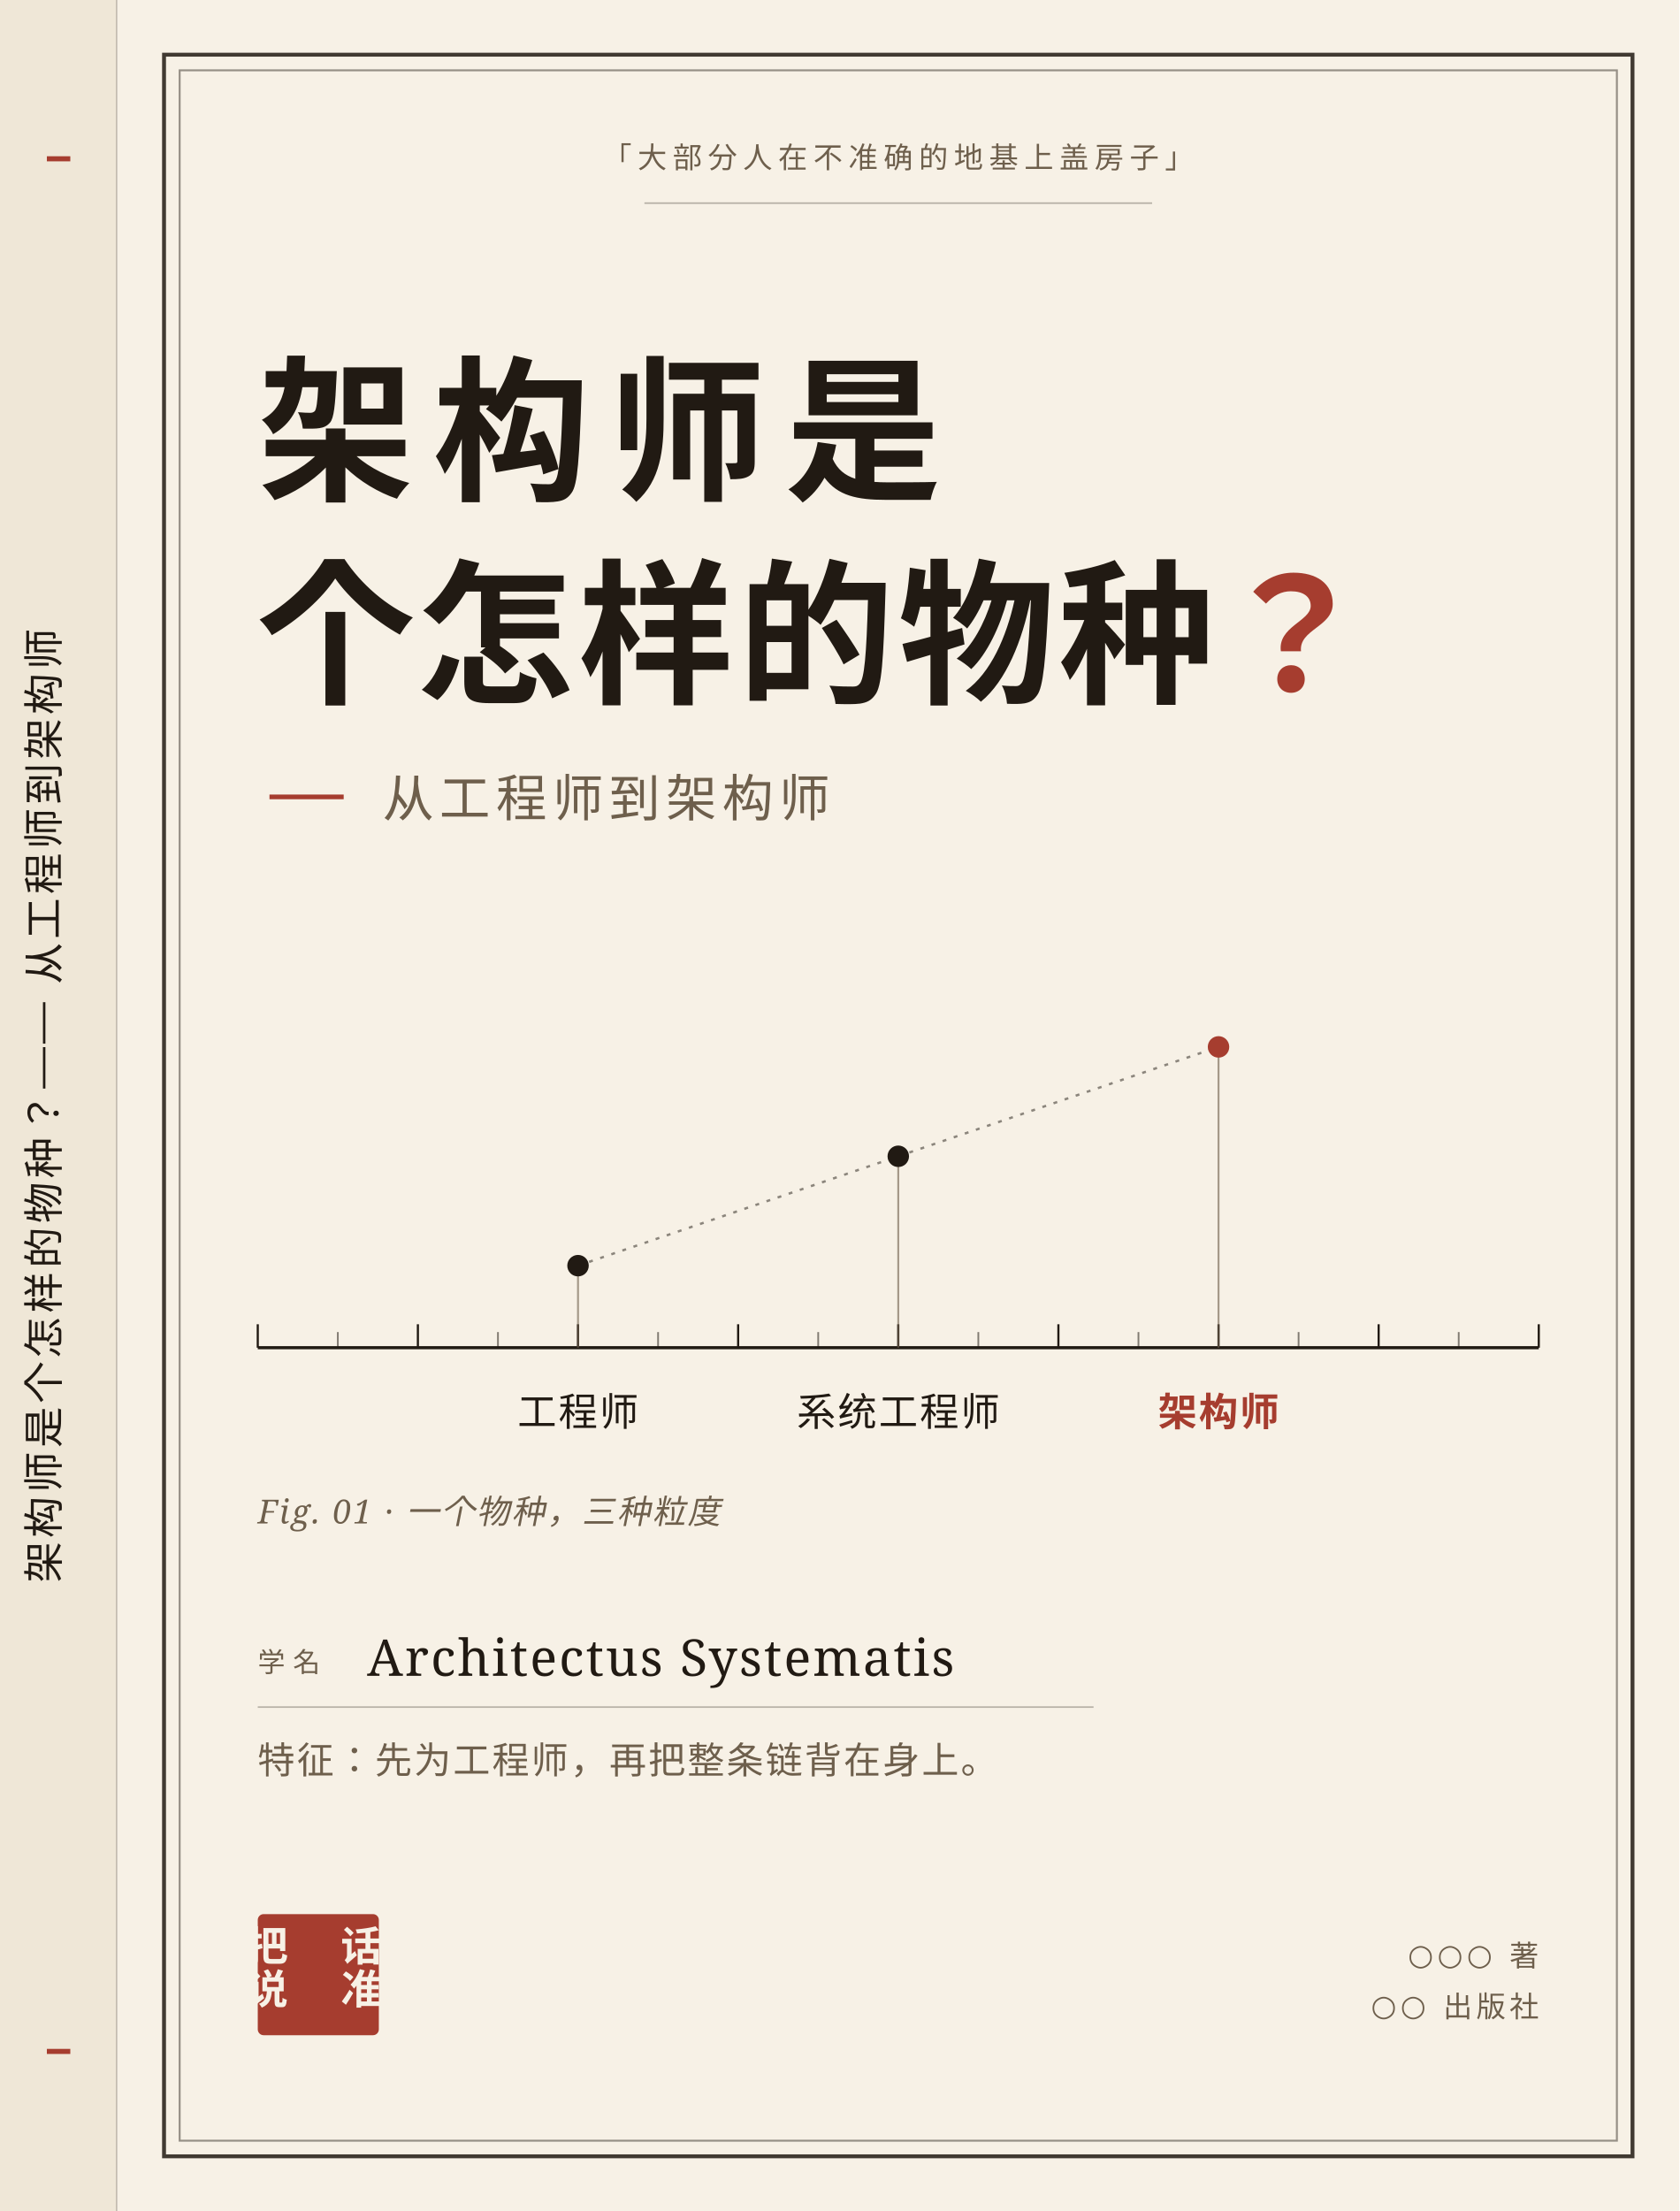
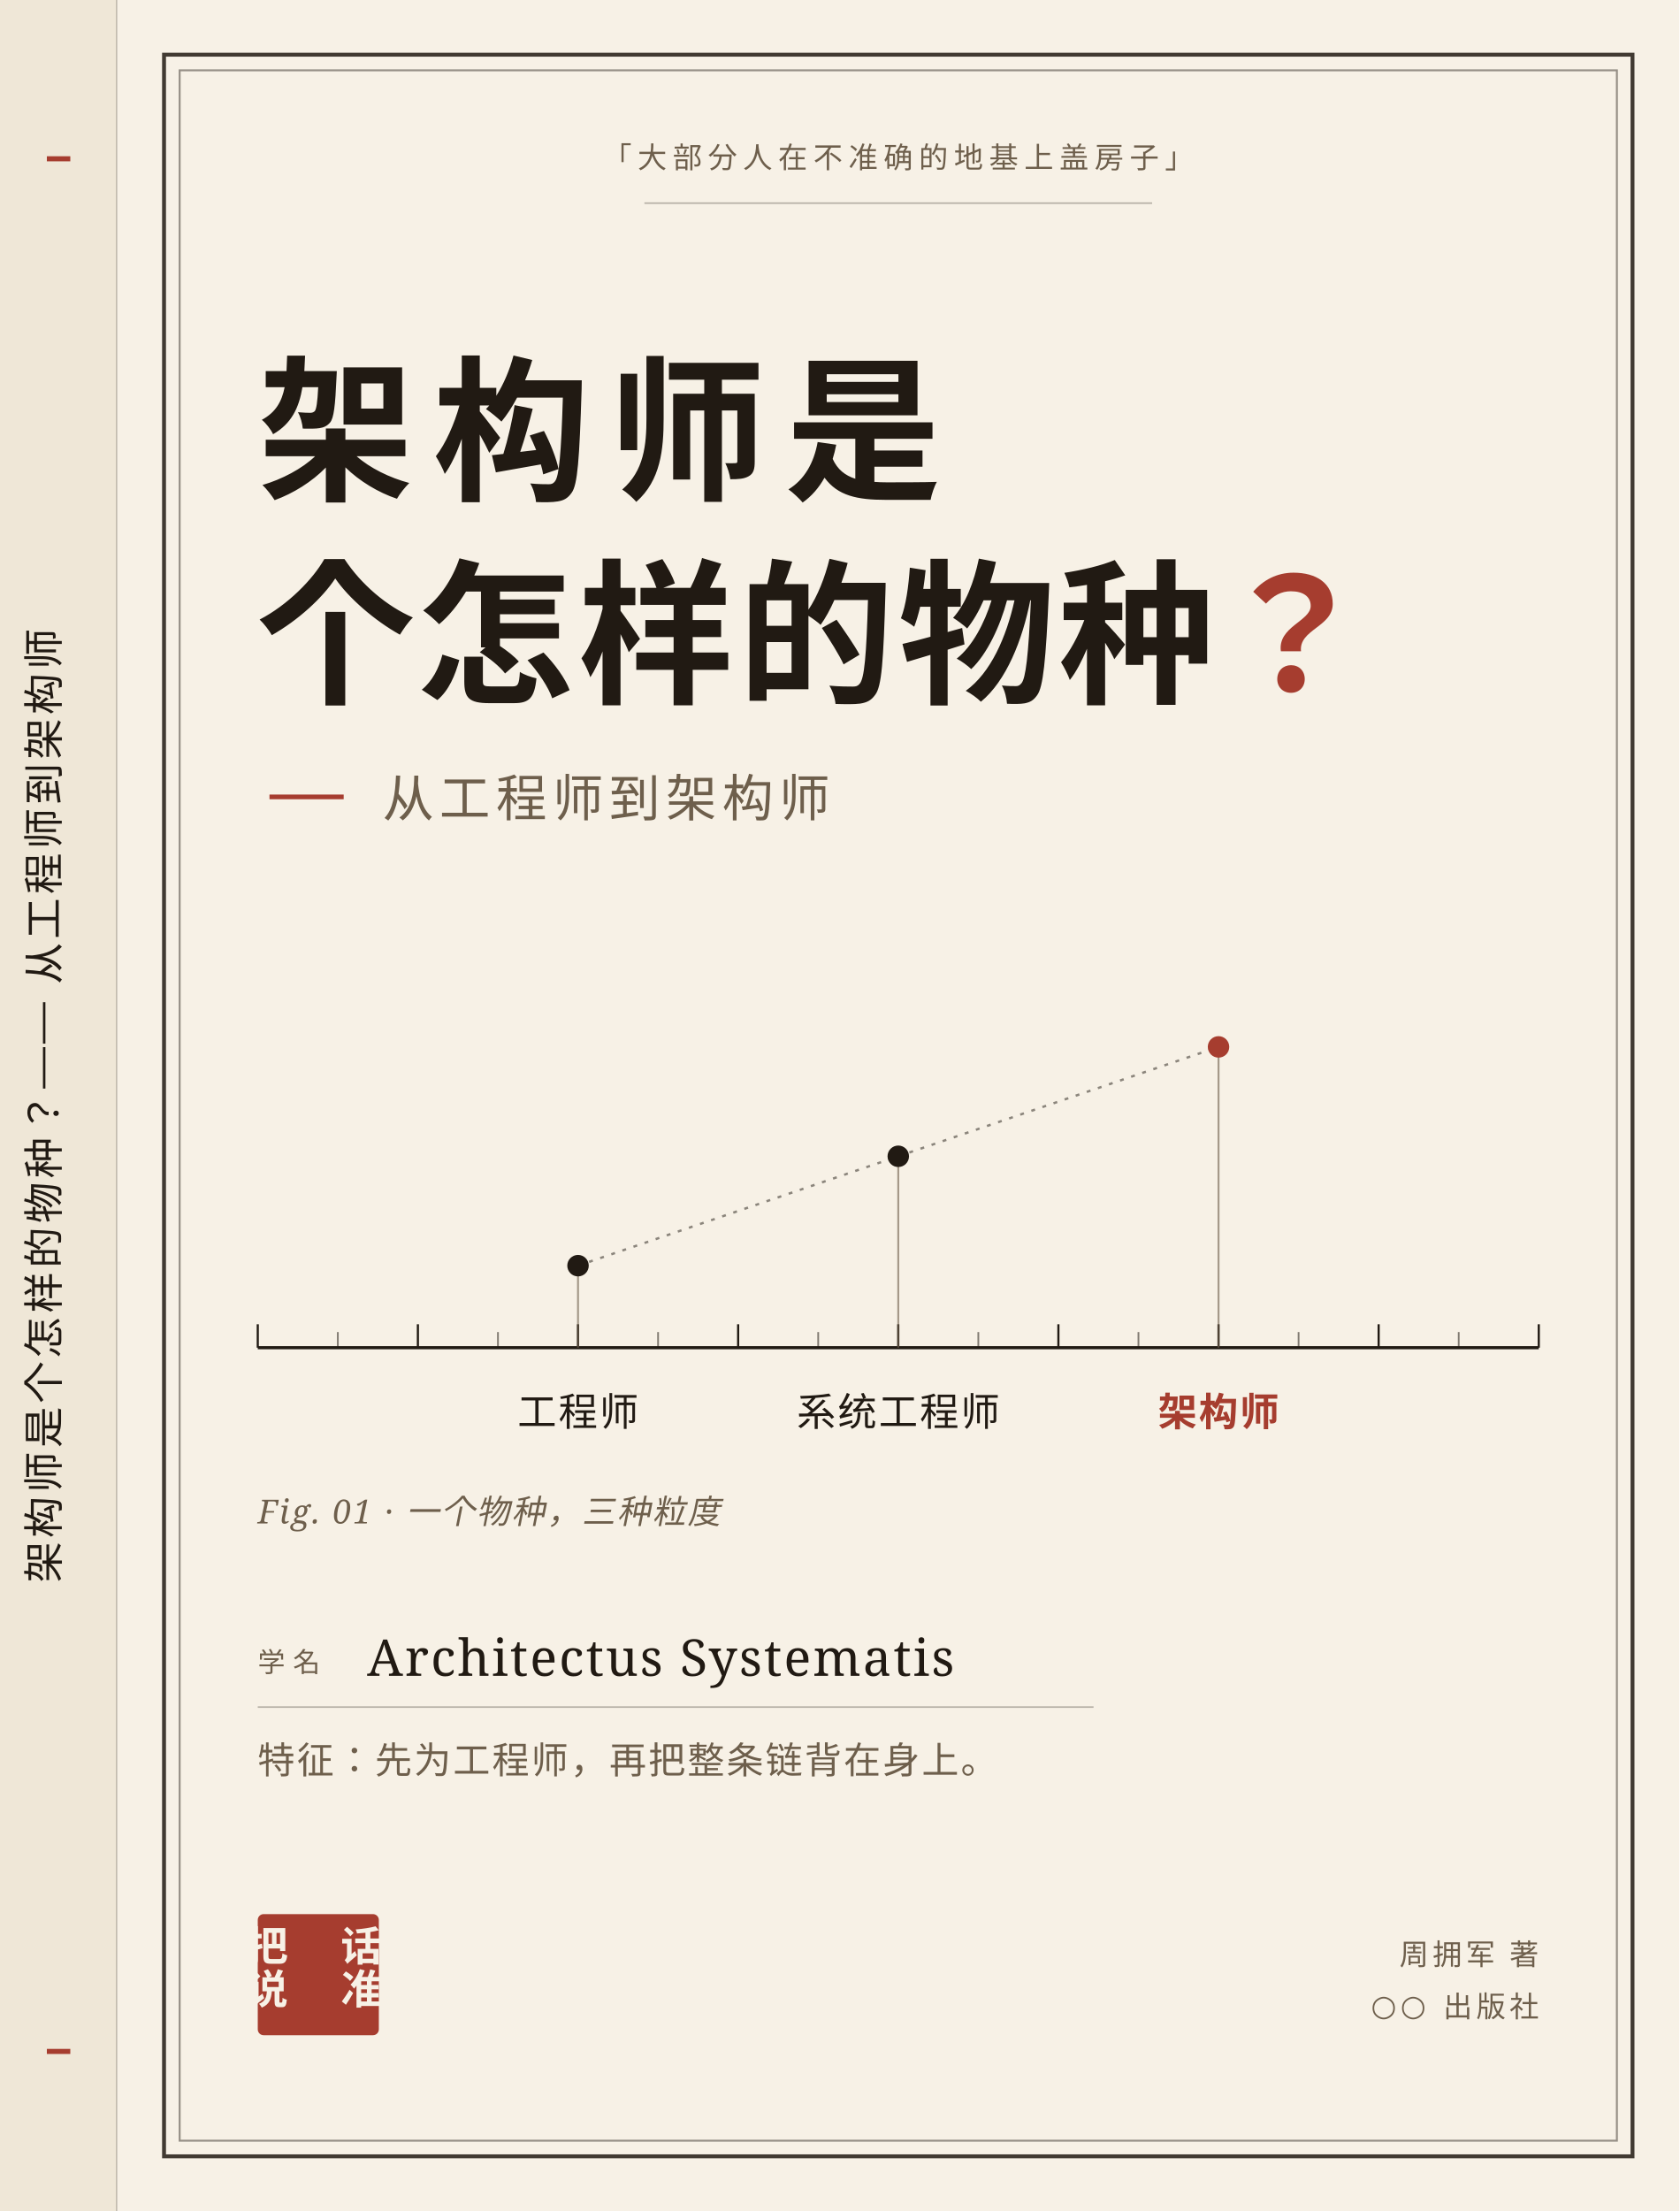
<svg xmlns="http://www.w3.org/2000/svg" width="860" height="1132" viewBox="0 0 860 1132">
  <rect x="0" y="0" width="60" height="1132" fill="#EFE7D7" />
  <rect x="24" y="80" width="12" height="2.6" fill="#A63D2F" />
  <rect x="24" y="1049" width="12" height="2.6" fill="#A63D2F" />
  <text x="30" y="566" fill="#211A13" font-family="'Noto Serif SC','Source Han Serif SC','SimSun','Songti SC',serif" font-size="21" text-anchor="middle" letter-spacing="2" transform="rotate(-90 30 566)">架构师是个怎样的物种？—— 从工程师到架构师</text>
  <line x1="60" y1="0" x2="60" y2="1132" stroke="#211A13" stroke-opacity="0.35" stroke-width="1" />
  <rect x="60" y="0" width="800" height="1132" fill="#F7F1E6" />
  <rect x="84" y="28" width="752" height="1076" fill="none" stroke="#211A13" stroke-opacity="0.85" stroke-width="2" />
  <rect x="92" y="36" width="736" height="1060" fill="none" stroke="#211A13" stroke-opacity="0.45" stroke-width="1" />
  <text x="460" y="86" fill="#6E5F4C" font-family="'Noto Sans SC','Microsoft YaHei','PingFang SC',sans-serif" font-size="15" letter-spacing="3" text-anchor="middle">「大部分人在不准确的地基上盖房子」</text>
  <line x1="330" y1="104" x2="590" y2="104" stroke="#211A13" stroke-opacity="0.3" stroke-width="0.8" />
  <text x="132" y="250" fill="#211A13" font-family="'Noto Serif SC','Source Han Serif SC','SimSun','Songti SC',serif" font-size="80" font-weight="700" letter-spacing="10">架构师是</text>
  <text x="132" y="354" fill="#211A13" font-family="'Noto Serif SC','Source Han Serif SC','SimSun','Songti SC',serif" font-size="80" font-weight="700" letter-spacing="2">个怎样的物种<tspan fill="#A63D2F">？</tspan>
  </text>
  <line x1="138" y1="408" x2="176" y2="408" stroke="#A63D2F" stroke-width="2.4" />
  <text x="196" y="418" fill="#6E5F4C" font-family="'Noto Sans SC','Microsoft YaHei','PingFang SC',sans-serif" font-size="26" letter-spacing="3">从工程师到架构师</text>
  <line x1="132" y1="690" x2="788" y2="690" stroke="#211A13" stroke-width="1.6" />
  <g stroke="#211A13" stroke-width="1.1">
    <line x1="132" y1="690" x2="132" y2="678" />
    <line x1="214" y1="690" x2="214" y2="678" />
    <line x1="296" y1="690" x2="296" y2="678" />
    <line x1="378" y1="690" x2="378" y2="678" />
    <line x1="460" y1="690" x2="460" y2="678" />
    <line x1="542" y1="690" x2="542" y2="678" />
    <line x1="624" y1="690" x2="624" y2="678" />
    <line x1="706" y1="690" x2="706" y2="678" />
    <line x1="788" y1="690" x2="788" y2="678" />
  </g>
  <g stroke="#211A13" stroke-opacity="0.55" stroke-width="0.9">
    <line x1="173" y1="690" x2="173" y2="682" />
    <line x1="255" y1="690" x2="255" y2="682" />
    <line x1="337" y1="690" x2="337" y2="682" />
    <line x1="419" y1="690" x2="419" y2="682" />
    <line x1="501" y1="690" x2="501" y2="682" />
    <line x1="583" y1="690" x2="583" y2="682" />
    <line x1="665" y1="690" x2="665" y2="682" />
    <line x1="747" y1="690" x2="747" y2="682" />
  </g>
  <g stroke="#6E5F4C" stroke-opacity="0.6" stroke-width="1">
    <line x1="296" y1="648" x2="296" y2="690" />
    <line x1="460" y1="592" x2="460" y2="690" />
    <line x1="624" y1="536" x2="624" y2="690" />
  </g>
  <line x1="296" y1="648" x2="460" y2="592" stroke="#211A13" stroke-opacity="0.5" stroke-width="1.2" stroke-dasharray="2 4" />
  <line x1="460" y1="592" x2="624" y2="536" stroke="#211A13" stroke-opacity="0.5" stroke-width="1.2" stroke-dasharray="2 4" />
  <circle cx="296" cy="648" r="5.5" fill="#211A13" />
  <circle cx="460" cy="592" r="5.5" fill="#211A13" />
  <circle cx="624" cy="536" r="5.5" fill="#A63D2F" />
  <text x="296" y="730" fill="#211A13" font-family="'Noto Sans SC','Microsoft YaHei','PingFang SC',sans-serif" font-size="20" text-anchor="middle" letter-spacing="1">工程师</text>
  <text x="460" y="730" fill="#211A13" font-family="'Noto Sans SC','Microsoft YaHei','PingFang SC',sans-serif" font-size="20" text-anchor="middle" letter-spacing="1">系统工程师</text>
  <text x="624" y="730" fill="#A63D2F" font-family="'Noto Sans SC','Microsoft YaHei','PingFang SC',sans-serif" font-size="20" font-weight="600" text-anchor="middle" letter-spacing="1">架构师</text>
  <text x="132" y="780" fill="#6E5F4C" font-family="'Noto Serif SC','Source Han Serif SC','SimSun','Songti SC',serif" font-size="17" font-style="italic" letter-spacing="1">Fig. 01 · 一个物种，三种粒度</text>
  <text x="132" y="856" fill="#6E5F4C" font-family="'Noto Sans SC','Microsoft YaHei','PingFang SC',sans-serif" font-size="14" letter-spacing="4">学名</text>
  <text x="188" y="858" fill="#211A13" font-family="'Noto Serif SC','Source Han Serif SC','SimSun','Songti SC',serif" font-size="26" letter-spacing="1">Architectus Systematis</text>
  <line x1="132" y1="874" x2="560" y2="874" stroke="#211A13" stroke-opacity="0.3" stroke-width="0.8" />
  <text x="132" y="908" fill="#6E5F4C" font-family="'Noto Serif SC','Source Han Serif SC','SimSun','Songti SC',serif" font-size="19" letter-spacing="1">特征：先为工程师，再把整条链背在身上。</text>
  <rect x="132" y="980" width="62" height="62" fill="#A63D2F" rx="3" />
  <text x="137" y="1004" fill="#F7F1E6" font-family="'Noto Serif SC','Source Han Serif SC','SimSun','Songti SC',serif" font-size="21" font-weight="700" text-anchor="middle">把</text>
  <text x="185" y="1004" fill="#F7F1E6" font-family="'Noto Serif SC','Source Han Serif SC','SimSun','Songti SC',serif" font-size="21" font-weight="700" text-anchor="middle">话</text>
  <text x="137" y="1026" fill="#F7F1E6" font-family="'Noto Serif SC','Source Han Serif SC','SimSun','Songti SC',serif" font-size="21" font-weight="700" text-anchor="middle">说</text>
  <text x="185" y="1026" fill="#F7F1E6" font-family="'Noto Serif SC','Source Han Serif SC','SimSun','Songti SC',serif" font-size="21" font-weight="700" text-anchor="middle">准</text>
-   <text x="788" y="1006" fill="#6E5F4C" font-family="'Noto Sans SC','Microsoft YaHei','PingFang SC',sans-serif" font-size="15" text-anchor="end" letter-spacing="2">○○○ 著</text>
+   <text x="788" y="1006" fill="#6E5F4C" font-family="'Noto Sans SC','Microsoft YaHei','PingFang SC',sans-serif" font-size="15" text-anchor="end" letter-spacing="2">周拥军 著</text>
  <text x="788" y="1032" fill="#6E5F4C" font-family="'Noto Sans SC','Microsoft YaHei','PingFang SC',sans-serif" font-size="15" text-anchor="end" letter-spacing="2">○○ 出版社</text>
</svg>
